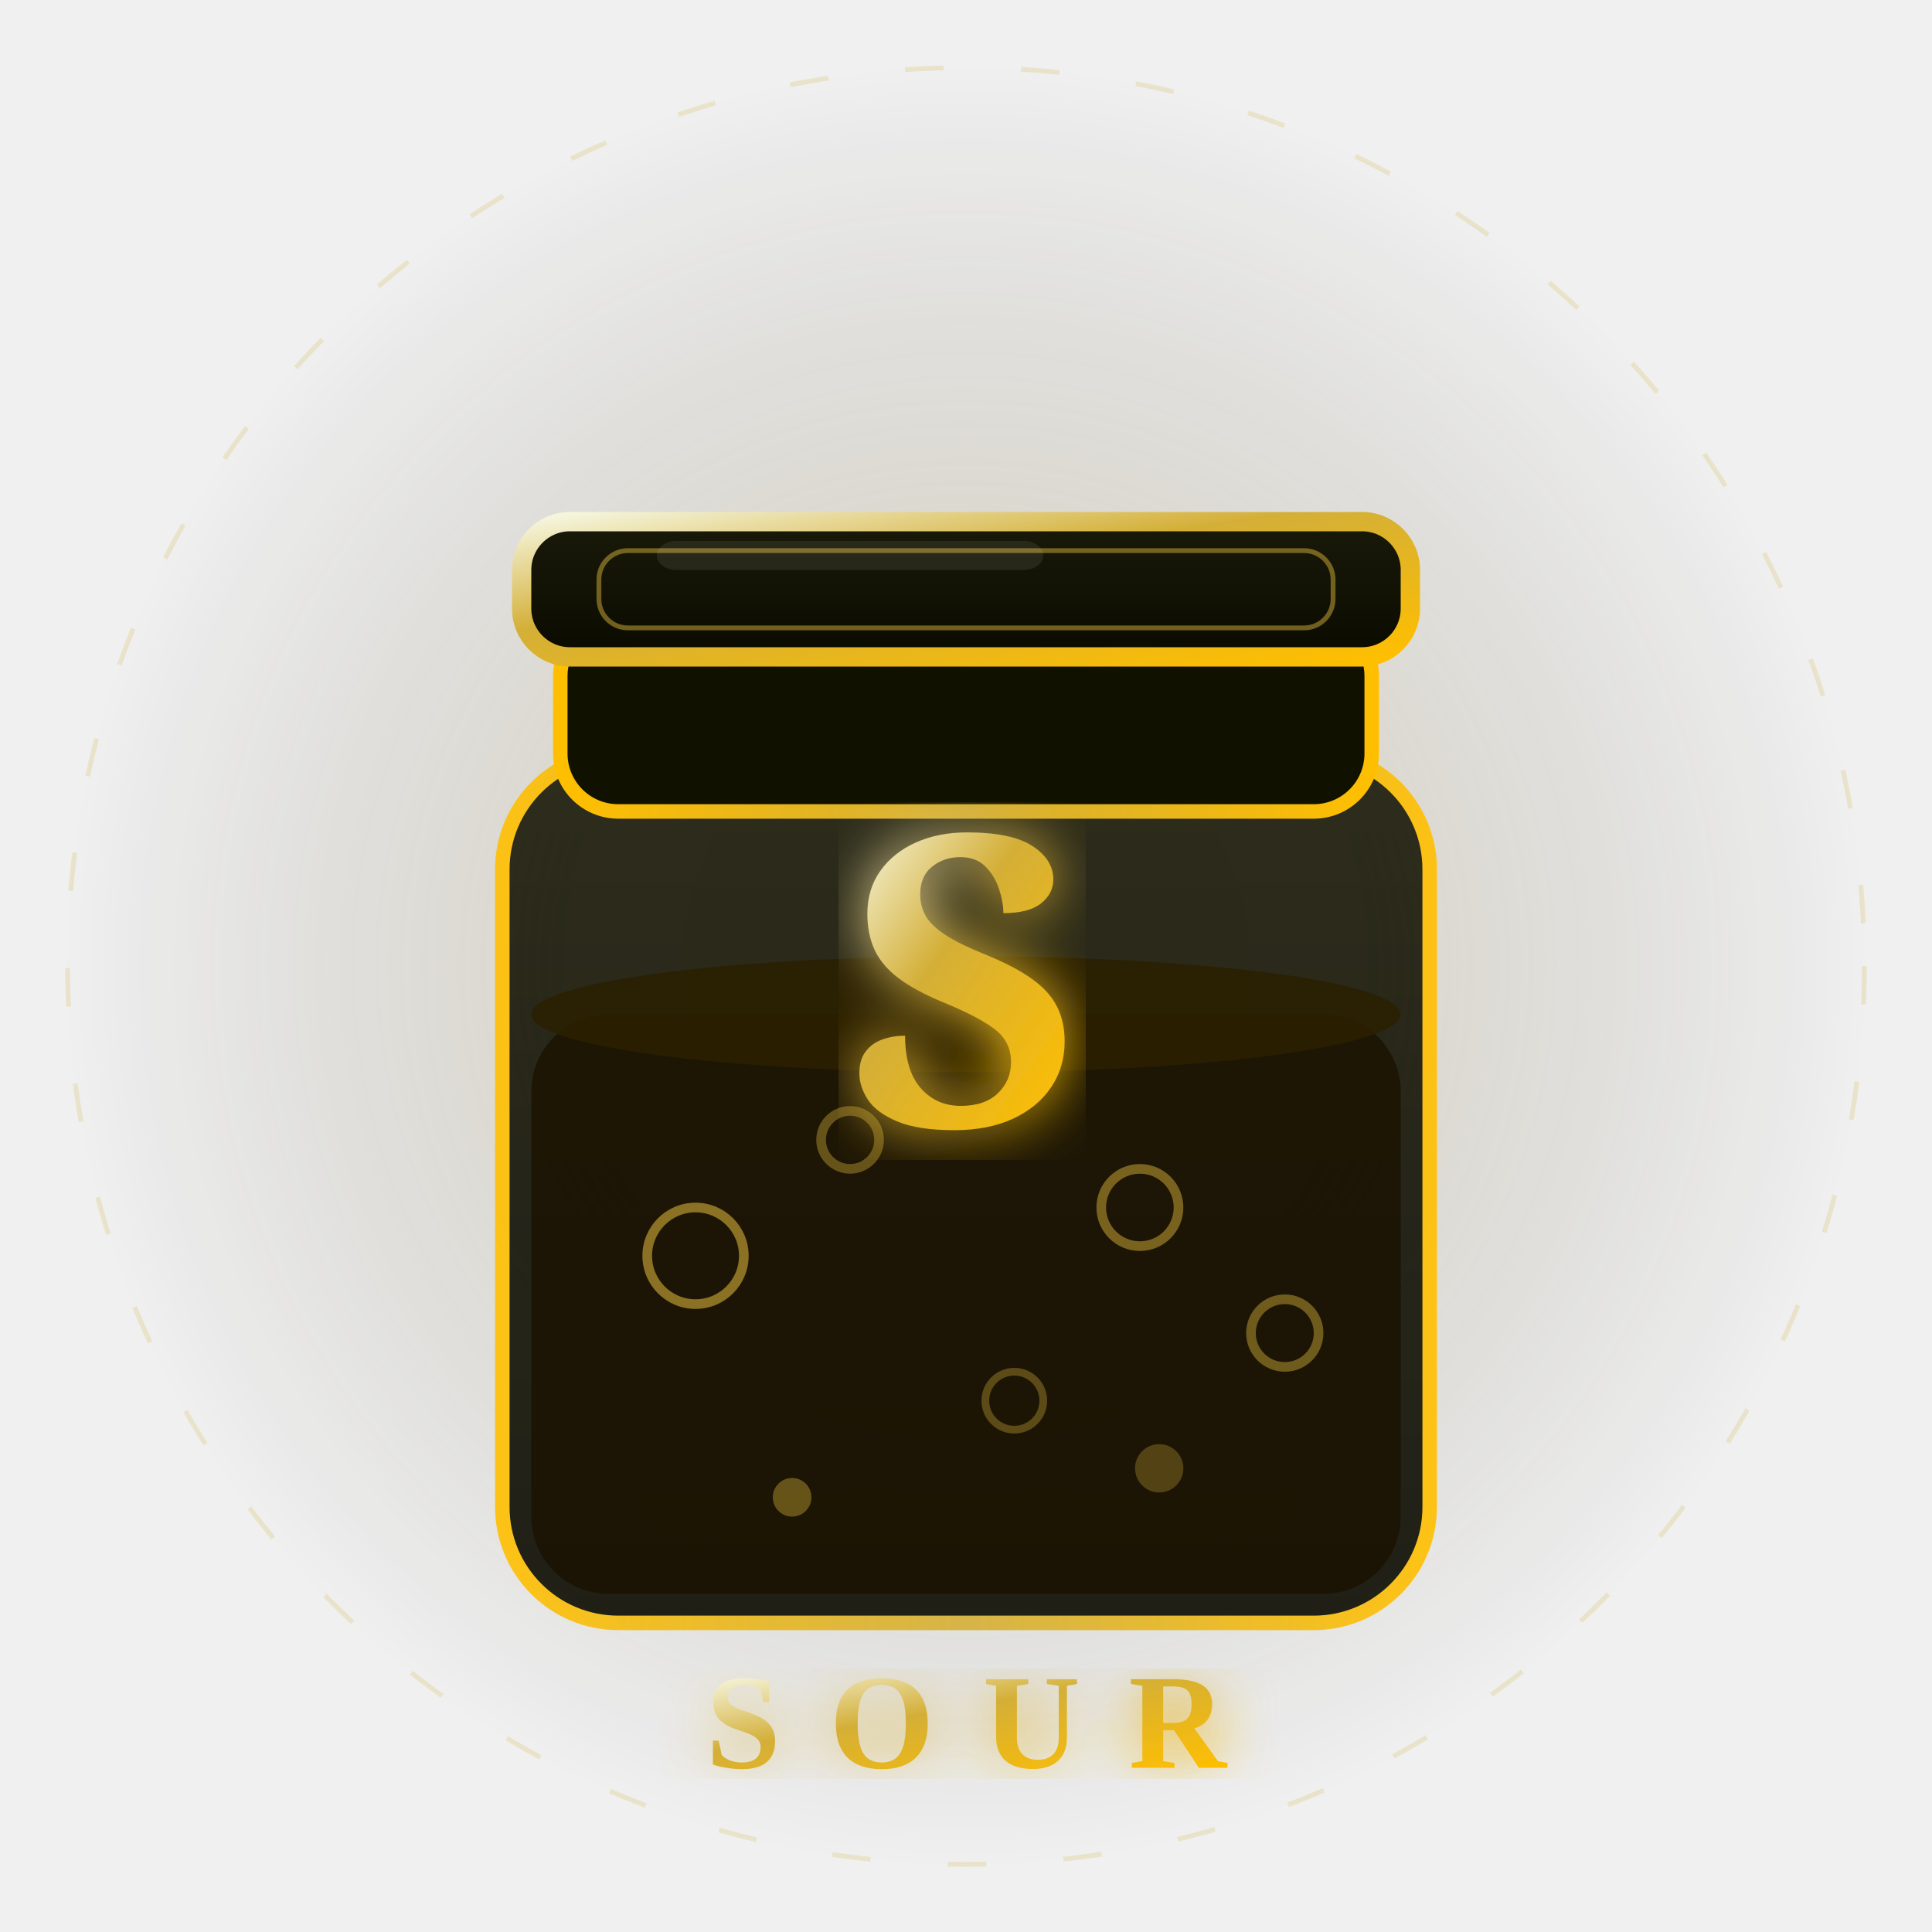
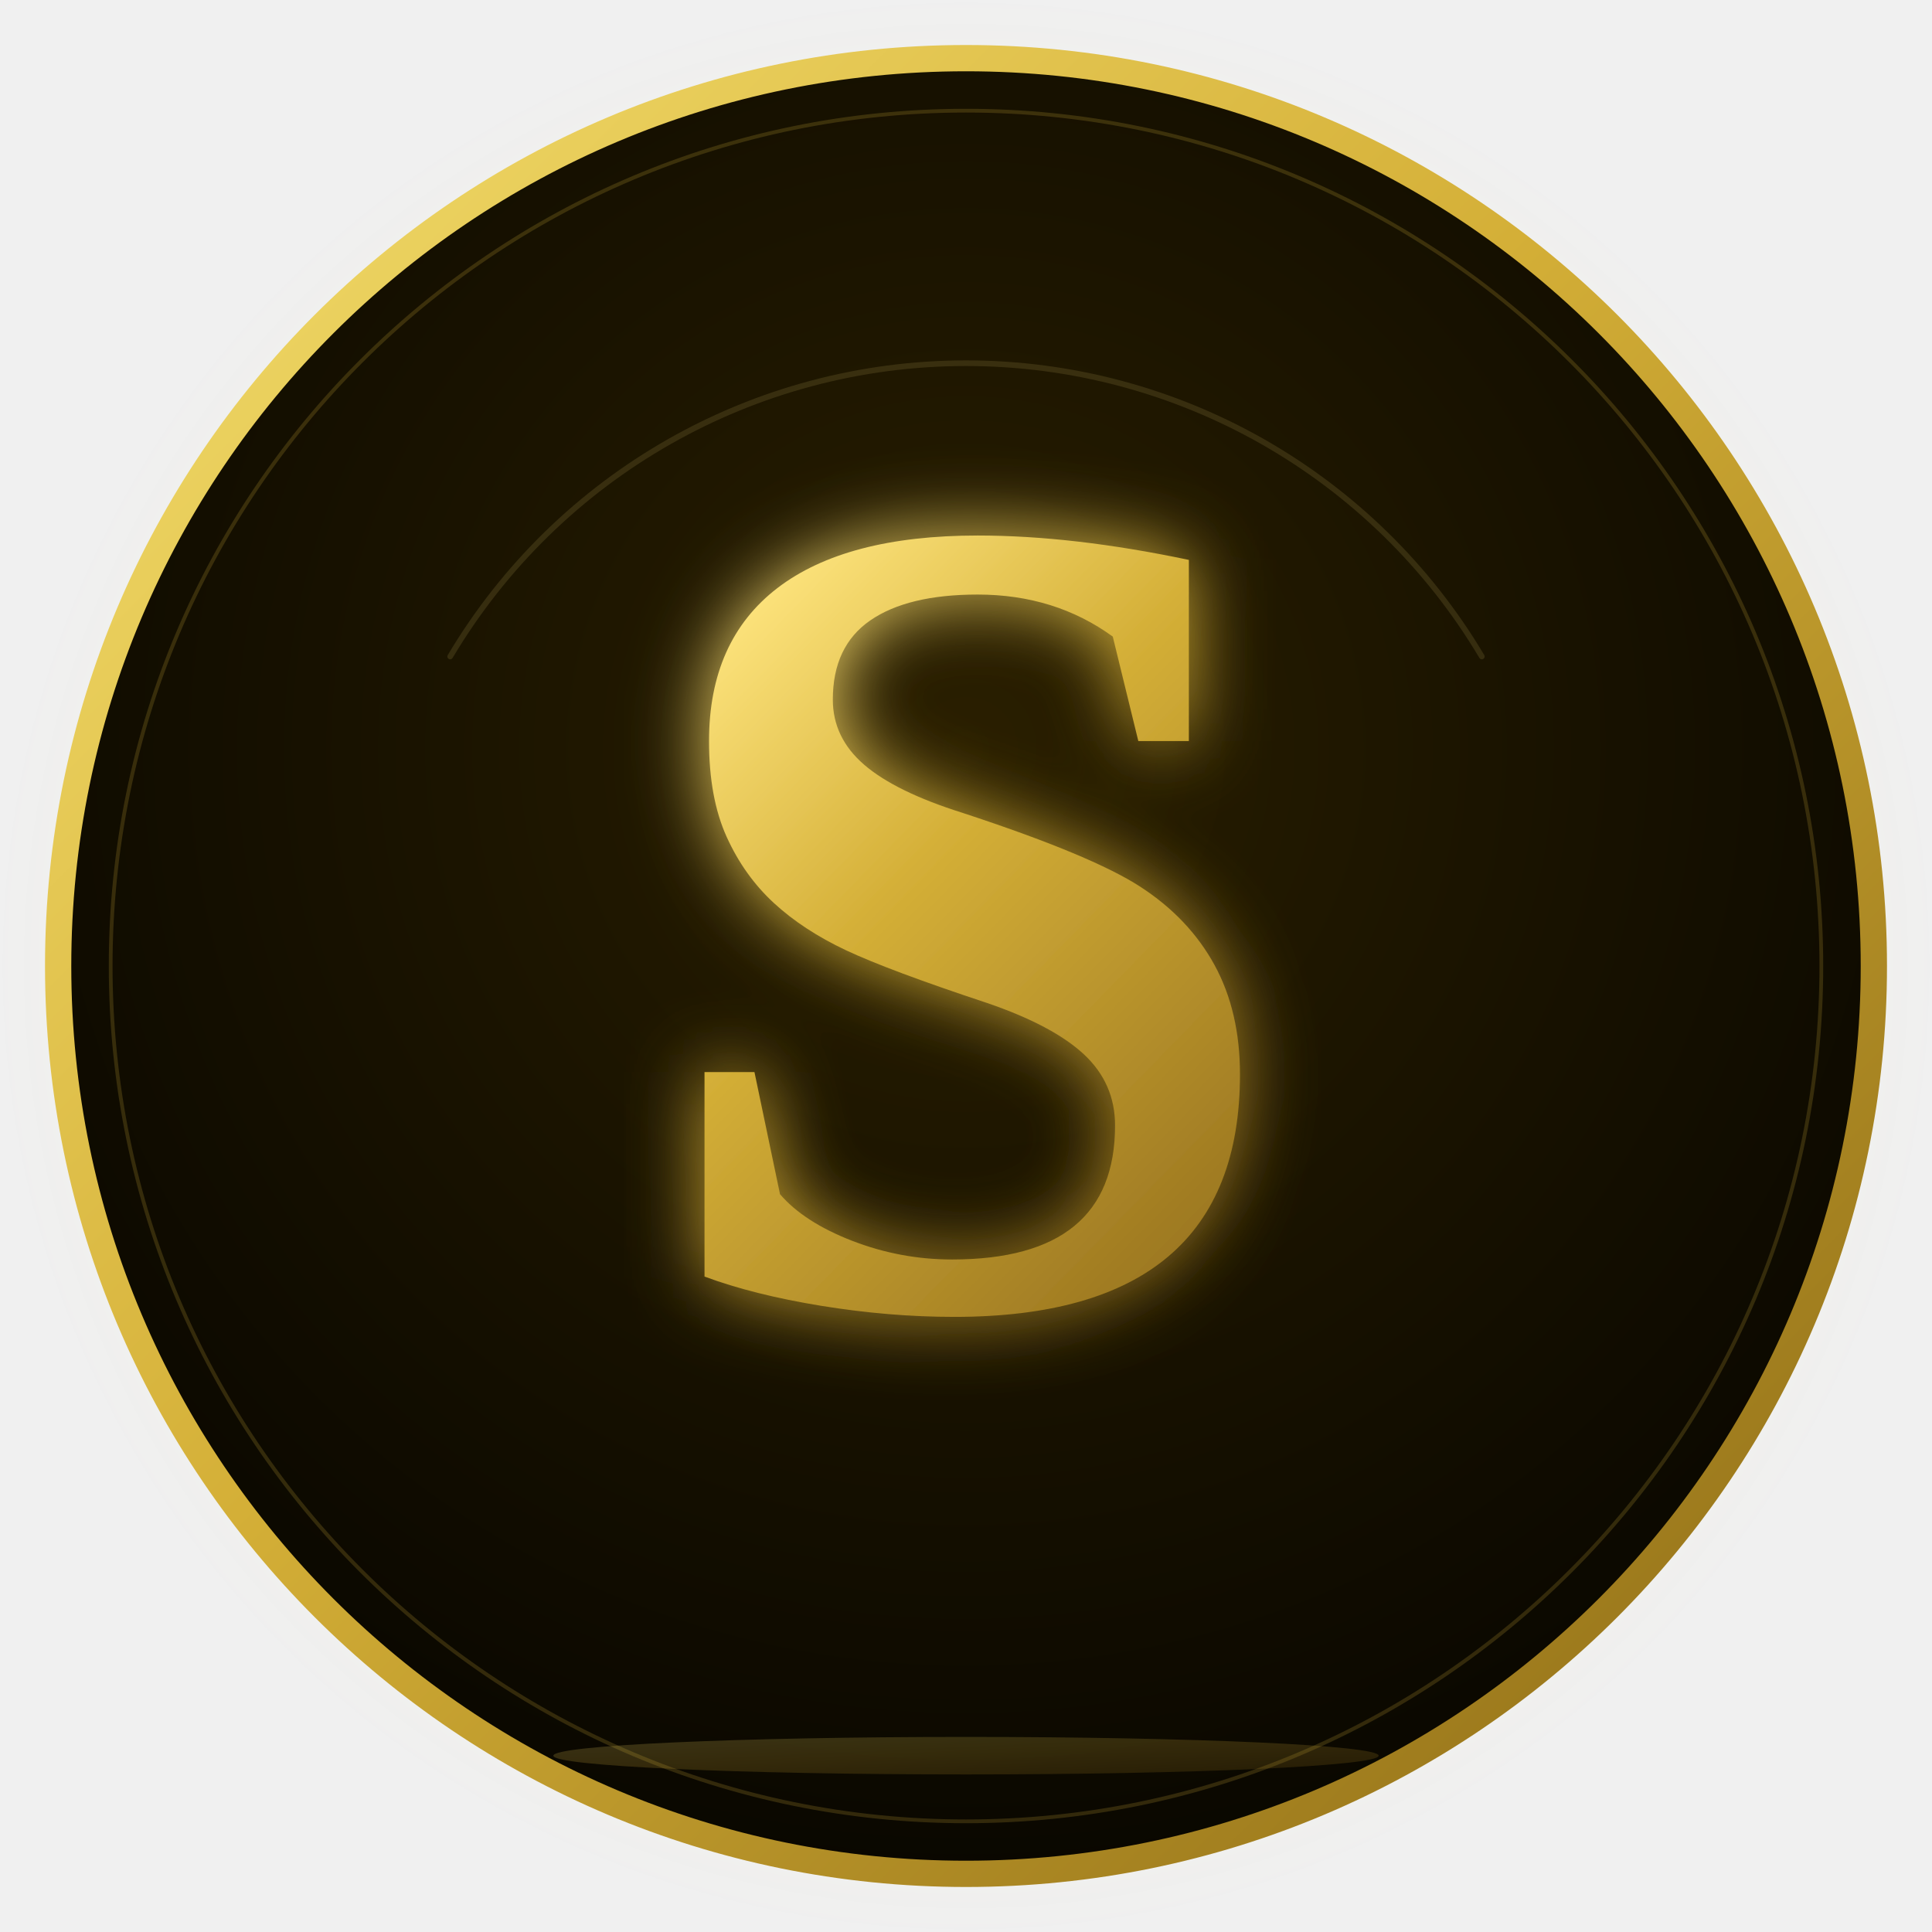
- <svg xmlns="http://www.w3.org/2000/svg" viewBox="0 0 200 200" fill="none">
+ <svg xmlns="http://www.w3.org/2000/svg" viewBox="0 0 515 515" fill="none">
  <defs>
-     <radialGradient id="jarGlow" cx="50%" cy="50%" r="50%">
-       <stop offset="0%" stop-color="#D4AF37" stop-opacity="0.3" />
-       <stop offset="100%" stop-color="#000000" stop-opacity="0" />
+     <radialGradient id="bgGrad" cx="50%" cy="38%" r="65%">
+       <stop offset="0%" stop-color="#2a1f00" />
+       <stop offset="100%" stop-color="#080600" />
    </radialGradient>
-     <linearGradient id="goldGrad" x1="0%" y1="0%" x2="100%" y2="100%">
-       <stop offset="0%" stop-color="#F5F5DC" />
+     <linearGradient id="ringGrad" x1="0%" y1="0%" x2="100%" y2="100%">
+       <stop offset="0%" stop-color="#F5E070" />
+       <stop offset="45%" stop-color="#D4AF37" />
+       <stop offset="100%" stop-color="#8B6914" />
+     </linearGradient>
+     <linearGradient id="letterGrad" x1="15%" y1="0%" x2="85%" y2="100%">
+       <stop offset="0%" stop-color="#FFE680" />
      <stop offset="40%" stop-color="#D4AF37" />
-       <stop offset="100%" stop-color="#FFBF00" />
+       <stop offset="100%" stop-color="#9A7520" />
    </linearGradient>
-     <linearGradient id="jarBody" x1="0%" y1="0%" x2="0%" y2="100%">
-       <stop offset="0%" stop-color="#1a1a0a" />
-       <stop offset="100%" stop-color="#0a0a00" />
-     </linearGradient>
-     <linearGradient id="rimGrad" x1="0%" y1="0%" x2="100%" y2="0%">
-       <stop offset="0%" stop-color="#FFBF00" />
-       <stop offset="50%" stop-color="#D4AF37" />
-       <stop offset="100%" stop-color="#FFBF00" />
-     </linearGradient>
-     <filter id="glow">
-       <feGaussianBlur stdDeviation="3" result="coloredBlur" />
+     <radialGradient id="glowPulse" cx="50%" cy="50%" r="50%">
+       <stop offset="0%" stop-color="#D4AF37" stop-opacity="0.18" />
+       <stop offset="100%" stop-color="#D4AF37" stop-opacity="0" />
+     </radialGradient>
+     <filter id="letterGlow" x="-15%" y="-15%" width="130%" height="130%">
+       <feGaussianBlur stdDeviation="10" result="blur" />
      <feMerge>
-         <feMergeNode in="coloredBlur" />
-         <feMergeNode in="SourceGraphic" />
-       </feMerge>
-     </filter>
-     <filter id="softGlow">
-       <feGaussianBlur stdDeviation="6" result="coloredBlur" />
-       <feMerge>
-         <feMergeNode in="coloredBlur" />
+         <feMergeNode in="blur" />
        <feMergeNode in="SourceGraphic" />
      </feMerge>
    </filter>
  </defs>
-   <circle cx="100" cy="100" r="95" fill="url(#jarGlow)" />
-   <rect x="52" y="78" width="96" height="90" rx="12" fill="url(#jarBody)" stroke="url(#rimGrad)" stroke-width="1.5" opacity="0.9" />
-   <rect x="58" y="64" width="84" height="20" rx="6" fill="#111100" stroke="url(#rimGrad)" stroke-width="1.5" />
-   <rect x="54" y="54" width="92" height="14" rx="5" fill="url(#jarBody)" stroke="url(#goldGrad)" stroke-width="2" />
-   <rect x="62" y="57" width="76" height="8" rx="3" fill="transparent" stroke="#D4AF37" stroke-width="0.5" opacity="0.5" />
-   <rect x="55" y="105" width="90" height="60" rx="8" fill="#1a1200" opacity="0.8" />
-   <ellipse cx="100" cy="105" rx="45" ry="6" fill="#2a1f00" opacity="0.9" />
-   <circle cx="72" cy="130" r="5" fill="transparent" stroke="#D4AF37" stroke-width="1" opacity="0.6" />
-   <circle cx="88" cy="118" r="3" fill="transparent" stroke="#D4AF37" stroke-width="1" opacity="0.4" />
-   <circle cx="118" cy="125" r="4" fill="transparent" stroke="#D4AF37" stroke-width="1" opacity="0.5" />
-   <circle cx="133" cy="138" r="3.5" fill="transparent" stroke="#D4AF37" stroke-width="1" opacity="0.45" />
-   <circle cx="105" cy="145" r="3" fill="transparent" stroke="#D4AF37" stroke-width="0.8" opacity="0.35" />
-   <circle cx="82" cy="155" r="2" fill="#D4AF37" opacity="0.4" />
-   <circle cx="120" cy="152" r="2.5" fill="#D4AF37" opacity="0.3" />
-   <text x="100" y="102" font-family="Georgia, serif" font-size="42" font-weight="700" text-anchor="middle" dominant-baseline="middle" fill="url(#goldGrad)" filter="url(#glow)" letter-spacing="-1">S</text>
-   <text x="100" y="183" font-family="Georgia, 'Times New Roman', serif" font-size="14" font-weight="700" text-anchor="middle" fill="url(#goldGrad)" letter-spacing="5" filter="url(#glow)">SOUR</text>
-   <rect x="68" y="56" width="40" height="3" rx="2" fill="white" opacity="0.08" />
-   <circle cx="100" cy="100" r="93" stroke="#D4AF37" stroke-width="0.5" stroke-dasharray="4 8" opacity="0.2" />
+   <circle cx="257.5" cy="257.5" r="257.5" fill="url(#glowPulse)" />
+   <circle cx="257.5" cy="257.5" r="245" fill="url(#bgGrad)" />
+   <circle cx="257.5" cy="257.5" r="242" fill="none" stroke="url(#ringGrad)" stroke-width="7" />
+   <circle cx="257.5" cy="257.5" r="228" fill="none" stroke="#D4AF37" stroke-width="1" opacity="0.2" />
+   <path d="M 120 175 A 160 160 0 0 1 395 175" stroke="#FFE680" stroke-width="1.5" fill="none" opacity="0.12" stroke-linecap="round" />
+   <text x="257.5" y="348" text-anchor="middle" font-family="Georgia, 'Times New Roman', serif" font-size="310" font-weight="700" fill="url(#letterGrad)" filter="url(#letterGlow)">S</text>
+   <ellipse cx="257.5" cy="468" rx="110" ry="5" fill="url(#ringGrad)" opacity="0.2" />
</svg>
